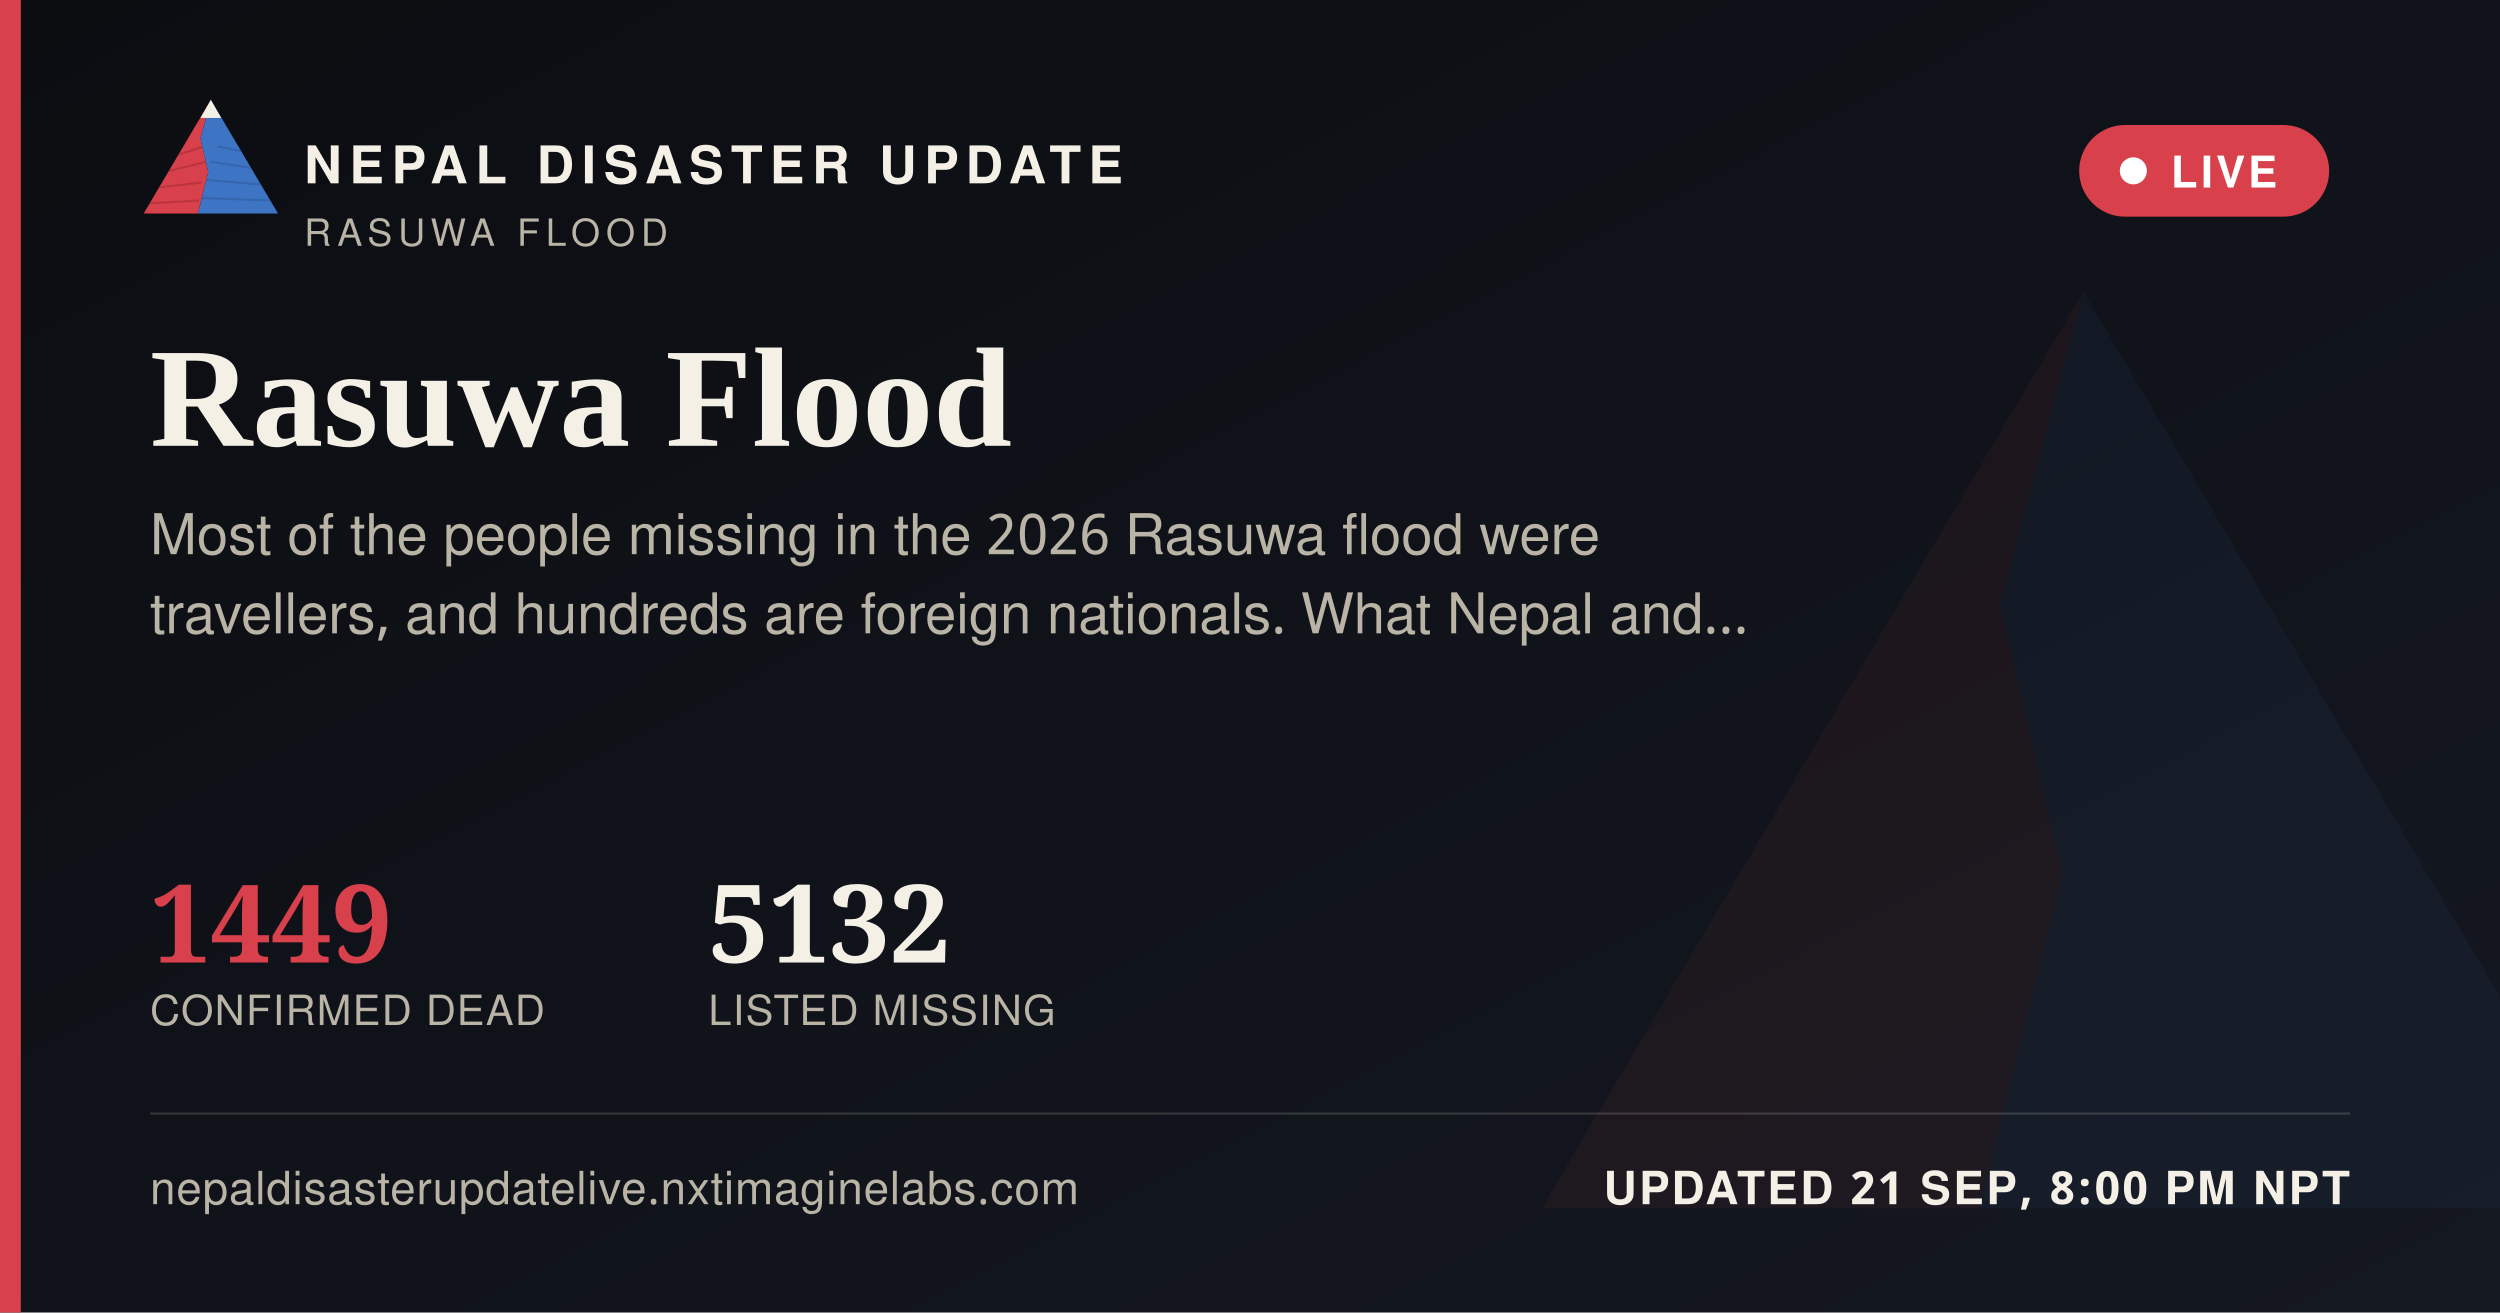
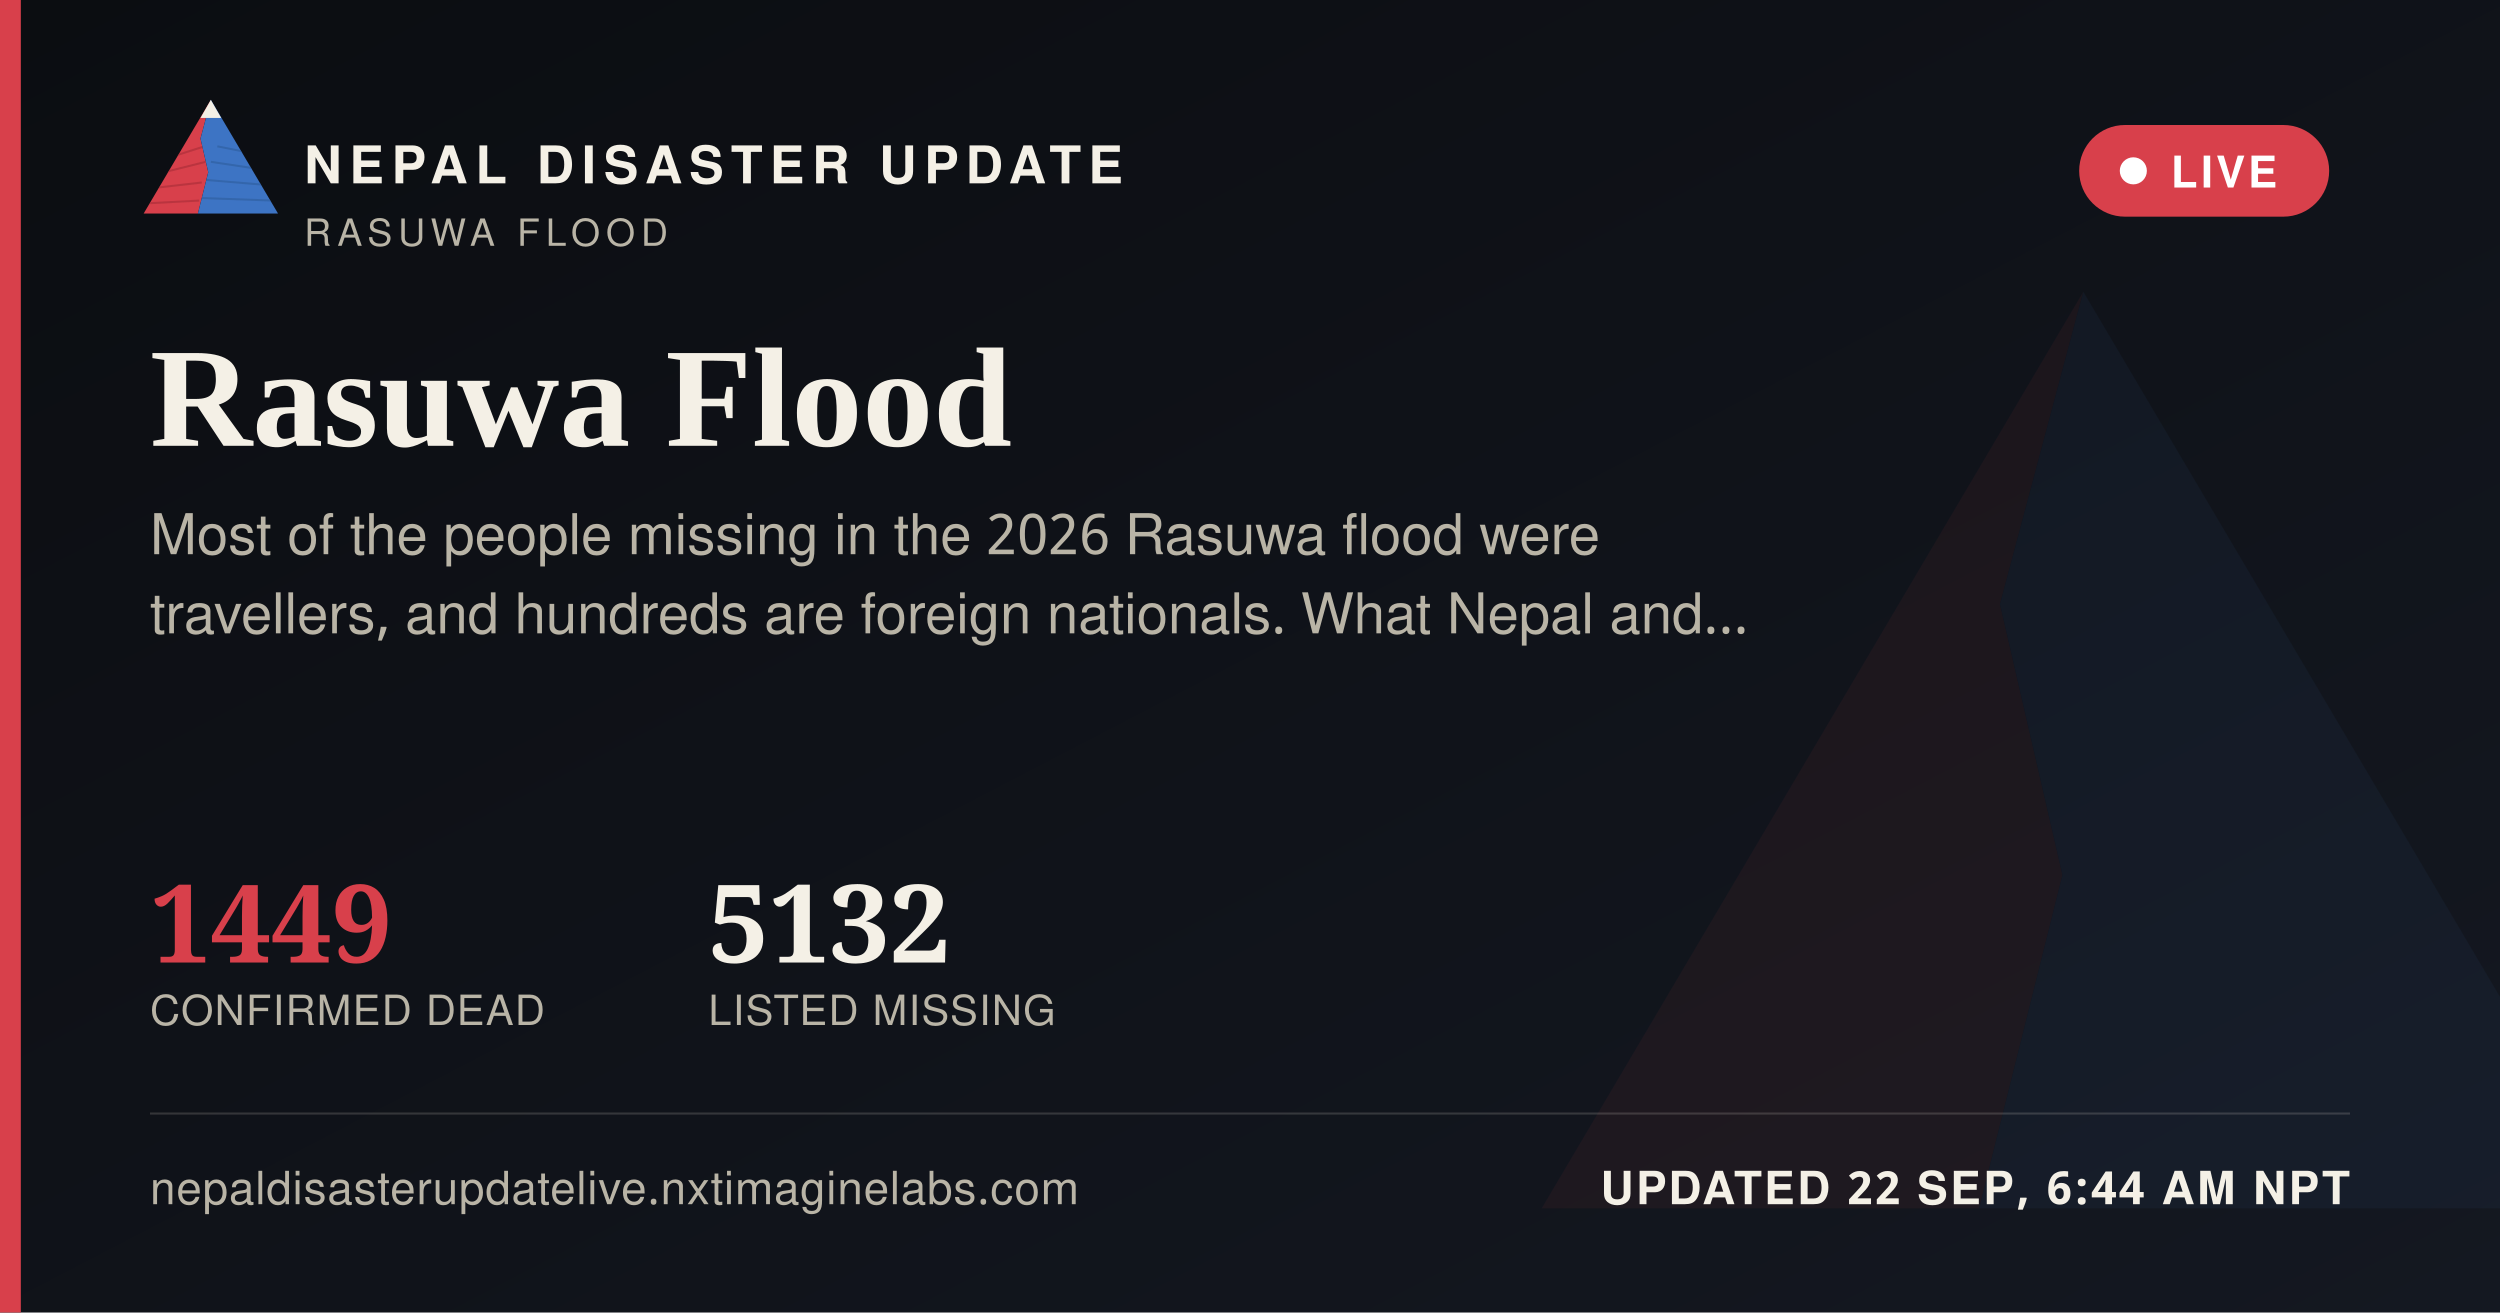
<svg xmlns="http://www.w3.org/2000/svg" width="1200" height="630" viewBox="0 0 1200 630">
  <defs>
    <linearGradient id="ogbg" x1="0" y1="0" x2="1" y2="1">
      <stop offset="0" stop-color="#0B0D11" />
      <stop offset="1" stop-color="#141821" />
    </linearGradient>
  </defs>
  <rect width="1200" height="630" fill="url(#ogbg)" />
  <g transform="translate(700,60) scale(5)" opacity="0.06">
    <polygon points="60,16 52,46 58,72 50,104 8,104" fill="#D8404B" />
    <polygon points="60,16 112,104 50,104 58,72 52,46" fill="#3D74C4" />
  </g>
  <rect x="0" y="0" width="10" height="630" fill="#D8404B" />
  <g transform="translate(64,38) scale(0.62)">
    <g>
      <defs>
        <clipPath id="ogLc">
          <polygon points="60,16 52,46 58,72 50,104 8,104" />
        </clipPath>
        <clipPath id="ogRc">
          <polygon points="60,16 112,104 50,104 58,72 52,46" />
        </clipPath>
      </defs>
      <polygon points="60,16 52,46 58,72 50,104 8,104" fill="#D8404B" />
      <g clip-path="url(#ogLc)" stroke="#A32A34" stroke-width="1.6" fill="none" opacity="0.55">
        <path d="M30,60 L55,52" />
        <path d="M24,72 L56,64" />
        <path d="M18,84 L53,80" />
        <path d="M13,96 L51,94" />
      </g>
      <polygon points="60,16 112,104 50,104 58,72 52,46" fill="#3D74C4" />
      <g clip-path="url(#ogRc)" stroke="#2A5793" stroke-width="1.6" fill="none" opacity="0.5">
        <path d="M65,52 L95,58" />
        <path d="M60,64 L100,70" />
        <path d="M56,78 L104,82" />
        <path d="M52,92 L108,94" />
      </g>
      <polygon points="60,16 52,30 68,30" fill="#F4F0E6" />
    </g>
  </g>
  <text x="146" y="88" font-family="'Public Sans', 'Noto Sans Devanagari', 'Helvetica Neue', Helvetica, Arial, sans-serif" font-size="25" font-weight="800" letter-spacing="3.6" fill="#F4F0E6">NEPAL DISASTER UPDATE</text>
  <text x="146" y="118" font-family="'Public Sans', 'Noto Sans Devanagari', 'Helvetica Neue', Helvetica, Arial, sans-serif" font-size="18" letter-spacing="2.8" fill="#B9B4A6">RASUWA FLOOD</text>
  <g>
    <rect x="998" y="60" width="120" height="44" rx="22" fill="#D8404B" stroke="none" />
    <circle cx="1024" cy="82" r="6.5" fill="#FFFFFF" />
    <text x="1042" y="90" font-family="'Public Sans', 'Noto Sans Devanagari', 'Helvetica Neue', Helvetica, Arial, sans-serif" font-size="21" font-weight="700" letter-spacing="1.6" fill="#FFFFFF">LIVE</text>
  </g>
  <text x="72" y="214" font-family="Newsreader, 'Noto Serif Devanagari', Georgia, 'Times New Roman', serif" font-size="68" font-weight="600" fill="#F4F0E6">Rasuwa Flood</text>
  <text x="72" y="266" font-family="'Public Sans', 'Noto Sans Devanagari', 'Helvetica Neue', Helvetica, Arial, sans-serif" font-size="27" fill="#B9B4A6">Most of the people missing in the 2026 Rasuwa flood were</text>
  <text x="72" y="304" font-family="'Public Sans', 'Noto Sans Devanagari', 'Helvetica Neue', Helvetica, Arial, sans-serif" font-size="27" fill="#B9B4A6">travellers, and hundreds are foreign nationals. What Nepal and…</text>
  <g transform="translate(72,462)">
    <text x="0" y="0" font-family="Newsreader, 'Noto Serif Devanagari', Georgia, 'Times New Roman', serif" font-size="52" font-weight="600" fill="#D8404B">1449</text>
    <text x="0" y="30" font-family="'Public Sans', 'Noto Sans Devanagari', 'Helvetica Neue', Helvetica, Arial, sans-serif" font-size="20" letter-spacing="0.6" fill="#B9B4A6">CONFIRMED DEAD</text>
    <text x="268" y="0" font-family="Newsreader, 'Noto Serif Devanagari', Georgia, 'Times New Roman', serif" font-size="52" font-weight="600" fill="#F4F0E6">5132</text>
    <text x="268" y="30" font-family="'Public Sans', 'Noto Sans Devanagari', 'Helvetica Neue', Helvetica, Arial, sans-serif" font-size="20" letter-spacing="0.6" fill="#B9B4A6">LISTED MISSING</text>
  </g>
  <rect x="72" y="534" width="1056" height="1" fill="rgba(244,240,230,0.16)" />
  <text x="72" y="578" font-family="'Public Sans', 'Noto Sans Devanagari', 'Helvetica Neue', Helvetica, Arial, sans-serif" font-size="22" fill="#B9B4A6" letter-spacing="0.4">nepaldisasterupdatelive.nxtimaginelabs.com</text>
-   <text x="1128" y="578" text-anchor="end" font-family="'Public Sans', 'Noto Sans Devanagari', 'Helvetica Neue', Helvetica, Arial, sans-serif" font-size="22" font-weight="700" letter-spacing="1.2" fill="#F4F0E6">UPDATED 21 SEP, 8:00 PM NPT</text>
+   <text x="1128" y="578" text-anchor="end" font-family="'Public Sans', 'Noto Sans Devanagari', 'Helvetica Neue', Helvetica, Arial, sans-serif" font-size="22" font-weight="700" letter-spacing="1.2" fill="#F4F0E6">UPDATED 22 SEP, 6:44 AM NPT</text>
</svg>
